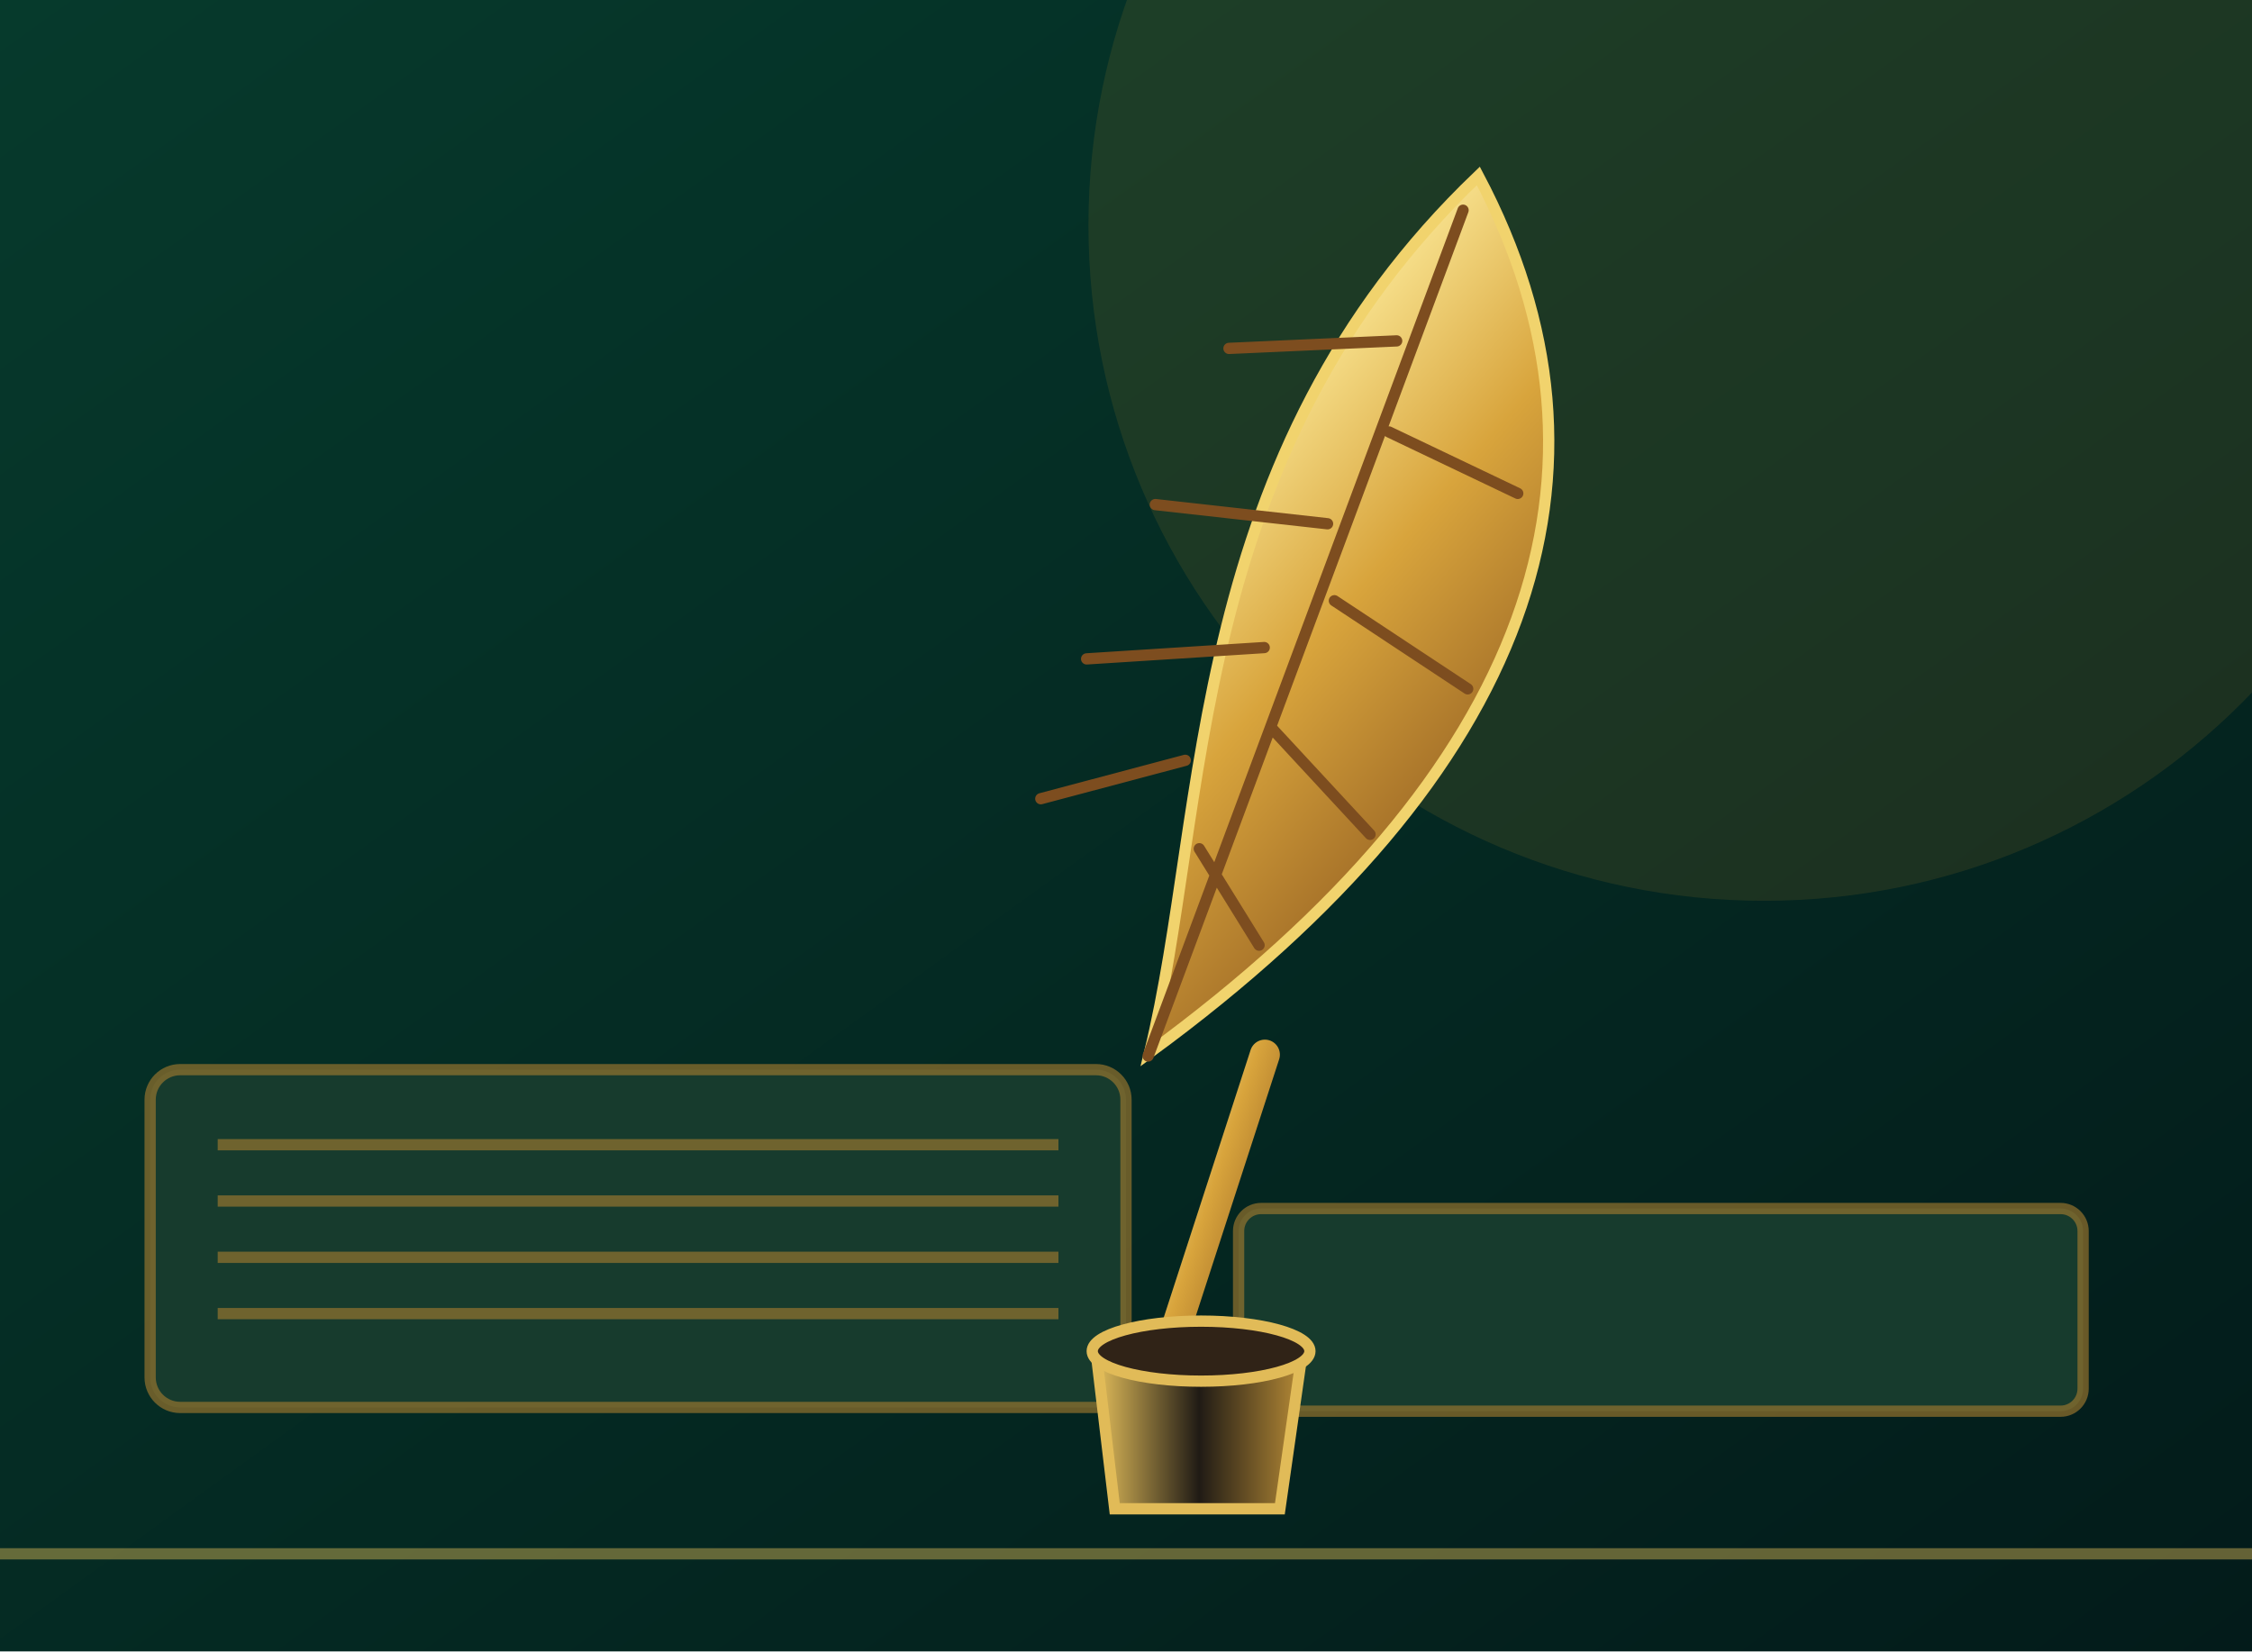
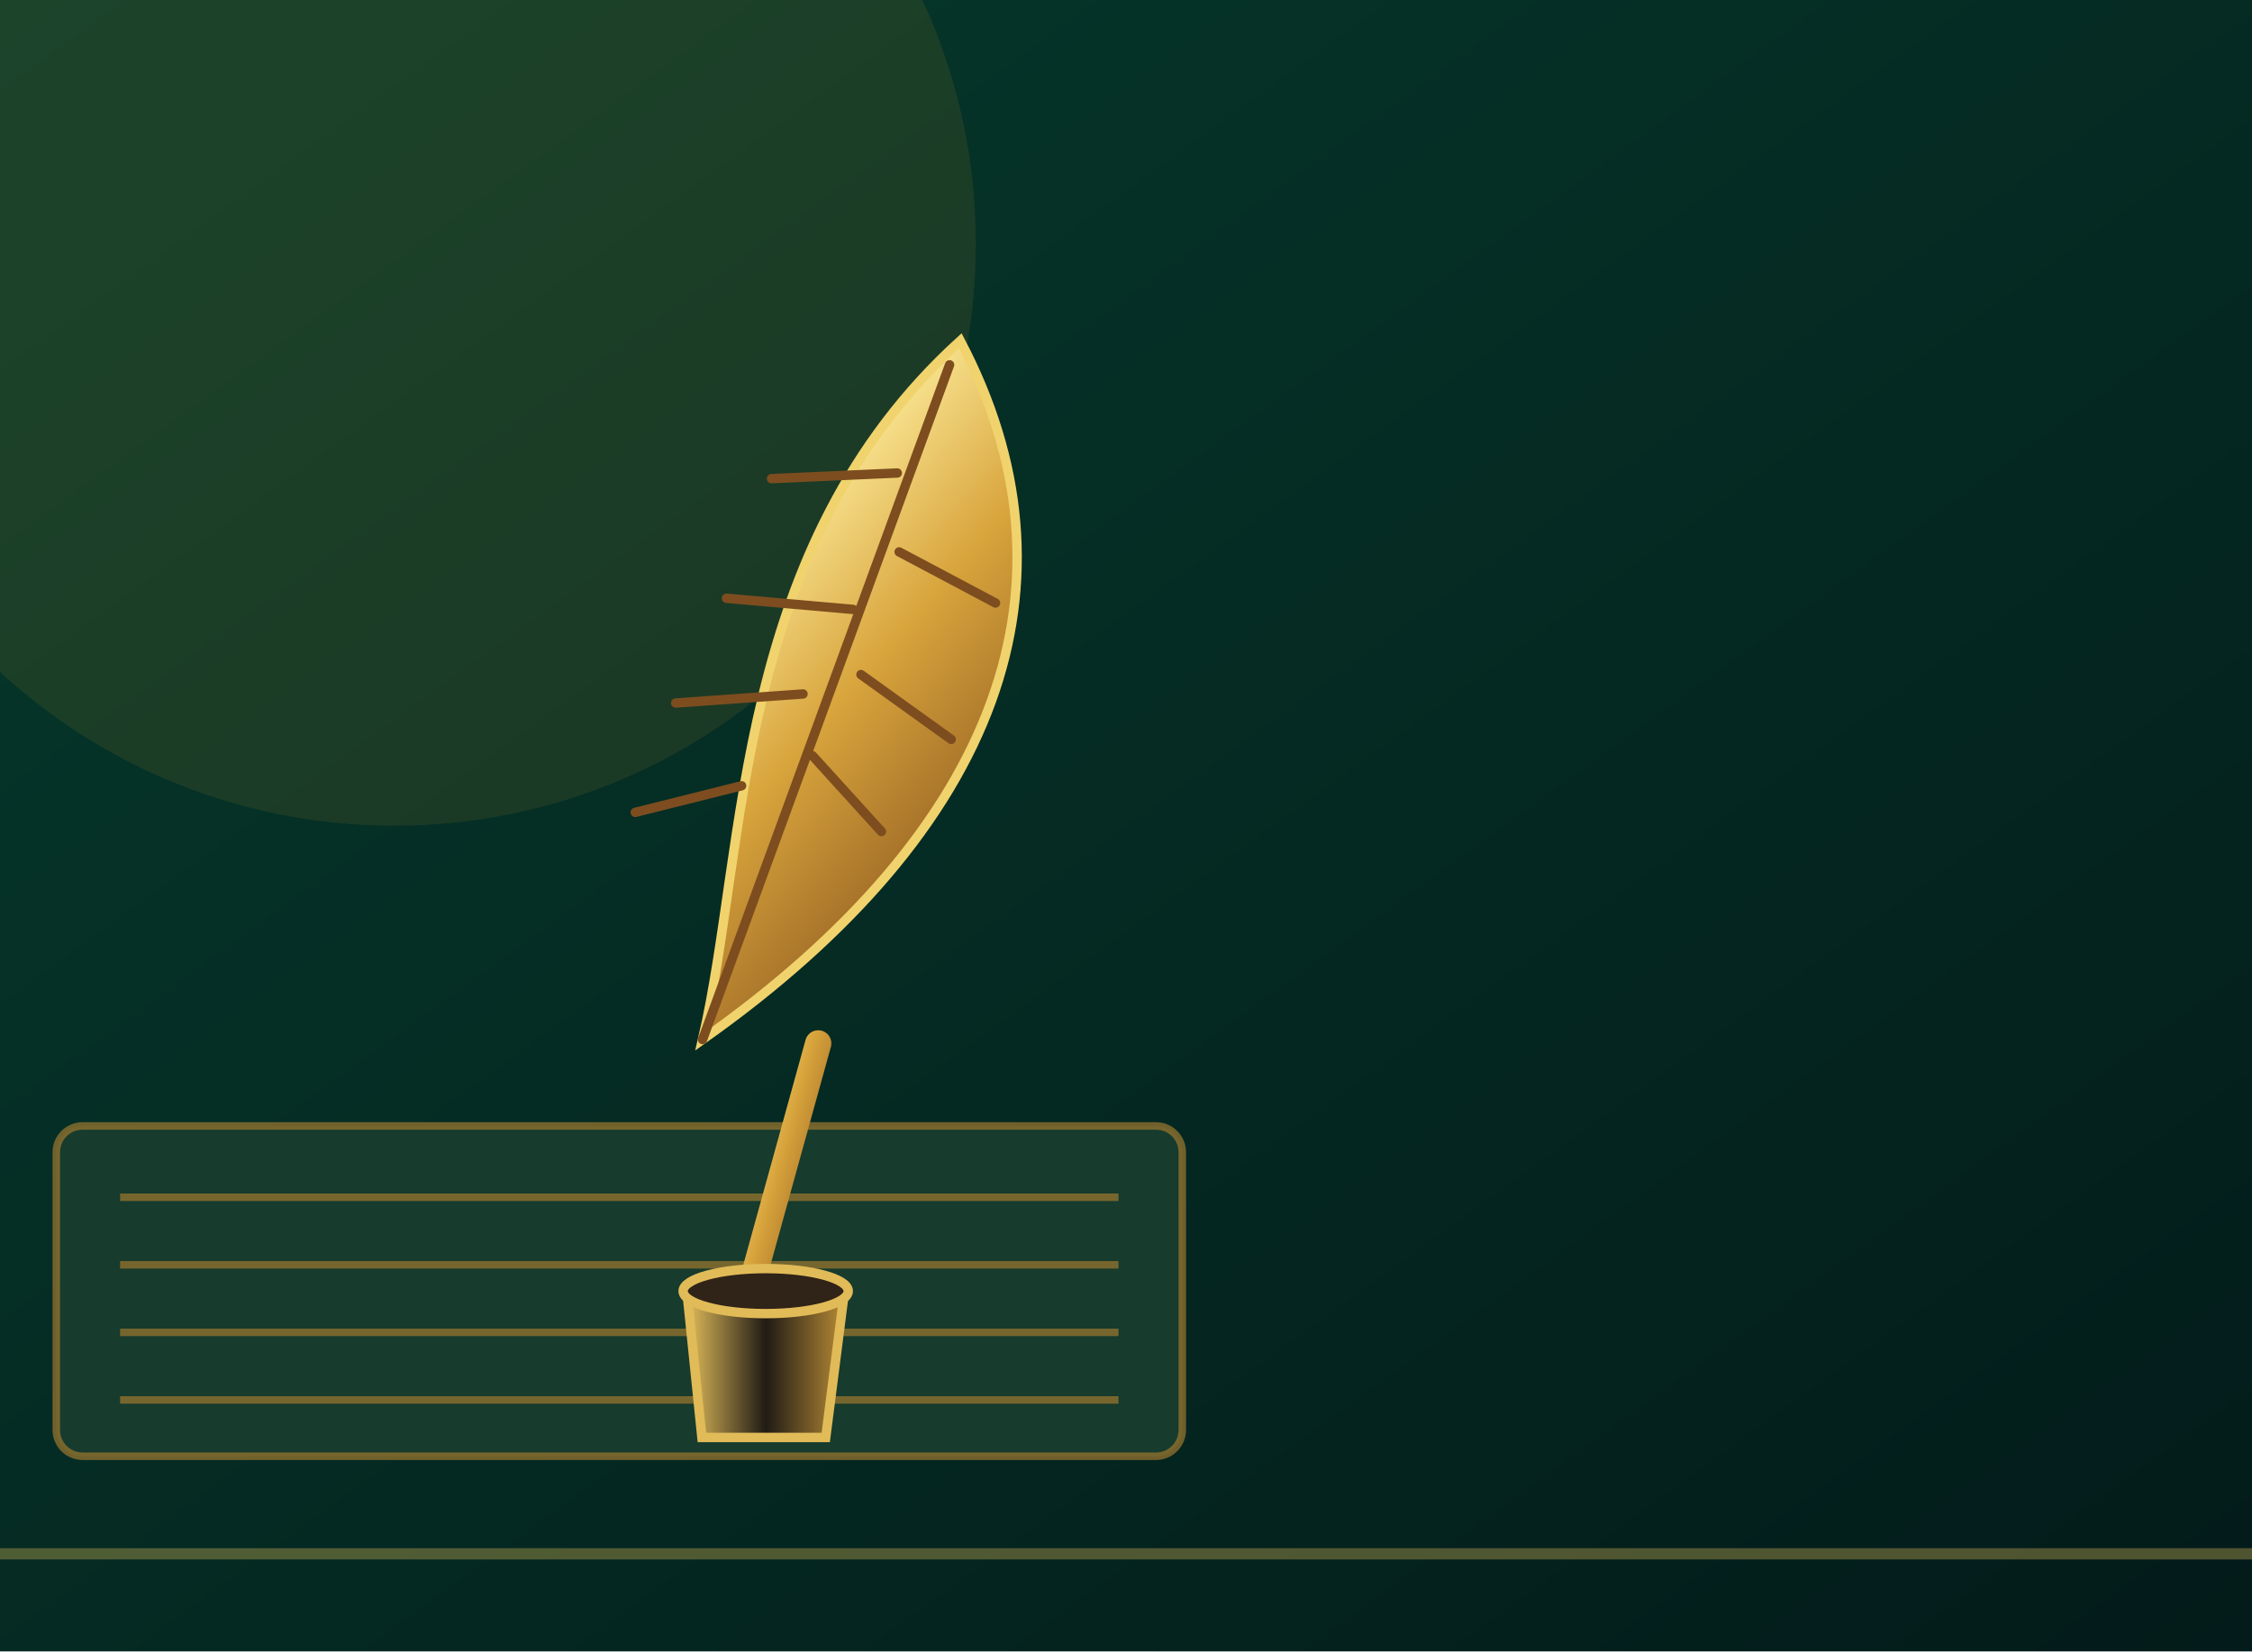
<svg xmlns="http://www.w3.org/2000/svg" viewBox="0 0 600 440">
  <defs>
    <linearGradient id="bg" x2="1" y2="1">
      <stop stop-color="#063a2c" />
      <stop offset="1" stop-color="#031b1a" />
    </linearGradient>
    <linearGradient id="feather" x2="1" y2="1">
      <stop stop-color="#fff0a1" />
      <stop offset=".45" stop-color="#d8a43c" />
      <stop offset="1" stop-color="#8a551e" />
    </linearGradient>
    <linearGradient id="ink">
      <stop stop-color="#e2bd5a" />
      <stop offset=".5" stop-color="#201b15" />
      <stop offset="1" stop-color="#b78b36" />
    </linearGradient>
  </defs>
  <rect width="600" height="440" fill="url(#bg)" />
-   <circle cx="470" cy="60" r="180" fill="#c38d26" opacity=".13" />
-   <g fill="#173b2d" stroke="#9e782f" stroke-opacity=".65" stroke-width="3">
-     <rect x="40" y="285" width="260" height="90" rx="8" />
-     <path d="M58 305h224M58 320h224M58 335h224M58 350h224" />
-     <rect x="330" y="322" width="225" height="54" rx="6" />
+   <circle cx="105" cy="65" r="155" fill="#c38d26" opacity=".12" />
+   <g fill="#173b2d" stroke="#9e782f" stroke-opacity=".7" stroke-width="2">
+     <rect x="15" y="300" width="300" height="88" rx="7" />
+     <path d="M32 319h266M32 337h266M32 355h266M32 373h266" />
  </g>
-   <g transform="rotate(24 330 210)">
-     <path d="M322 35C392 90 400 174 337 284C325 218 281 135 322 35Z" fill="url(#feather)" stroke="#f1d36d" stroke-width="3" />
-     <path d="M322 45L337 285M320 84l-40 20m48 3 38 1m-43 28-44 14m54 4 42 7m-54 12-42 22m53-3 35 15m-53 2-31 25m44-5 25 17" fill="none" stroke="#7d4d1f" stroke-width="3" stroke-linecap="round" />
+   <g transform="rotate(24 205 205)">
+     <path d="M205 80C262 125 268 194 218 278C208 226 172 155 205 80Z" fill="url(#feather)" stroke="#f1d36d" stroke-width="2.5" />
+     <path d="M205 87L218 278M204 119l-30 15m39 4 29 2m-34 17-32 11m41 4 29 6m-41 5-30 16m39-2 25 11m-39 4-23 18" fill="none" stroke="#7d4d1f" stroke-width="2.5" stroke-linecap="round" />
  </g>
-   <path d="M337 281l-25 77" stroke="url(#feather)" stroke-width="8" stroke-linecap="round" />
-   <path d="M292 360h55l-6 42h-44z" fill="url(#ink)" stroke="#e1bb58" stroke-width="3" />
-   <ellipse cx="320" cy="360" rx="29" ry="8" fill="#302317" stroke="#e1bb58" stroke-width="3" />
-   <path d="M0 414h600" stroke="#d9b957" stroke-opacity=".45" stroke-width="3" />
+   <path d="M218 278l-18 65" stroke="url(#feather)" stroke-width="7" stroke-linecap="round" />
+   <path d="M183 344h42l-5 39h-33z" fill="url(#ink)" stroke="#e1bb58" stroke-width="2.5" />
+   <ellipse cx="204" cy="344" rx="22" ry="6" fill="#302317" stroke="#e1bb58" stroke-width="2.5" />
+   <path d="M0 414h600" stroke="#d9b957" stroke-opacity=".35" stroke-width="3" />
</svg>
